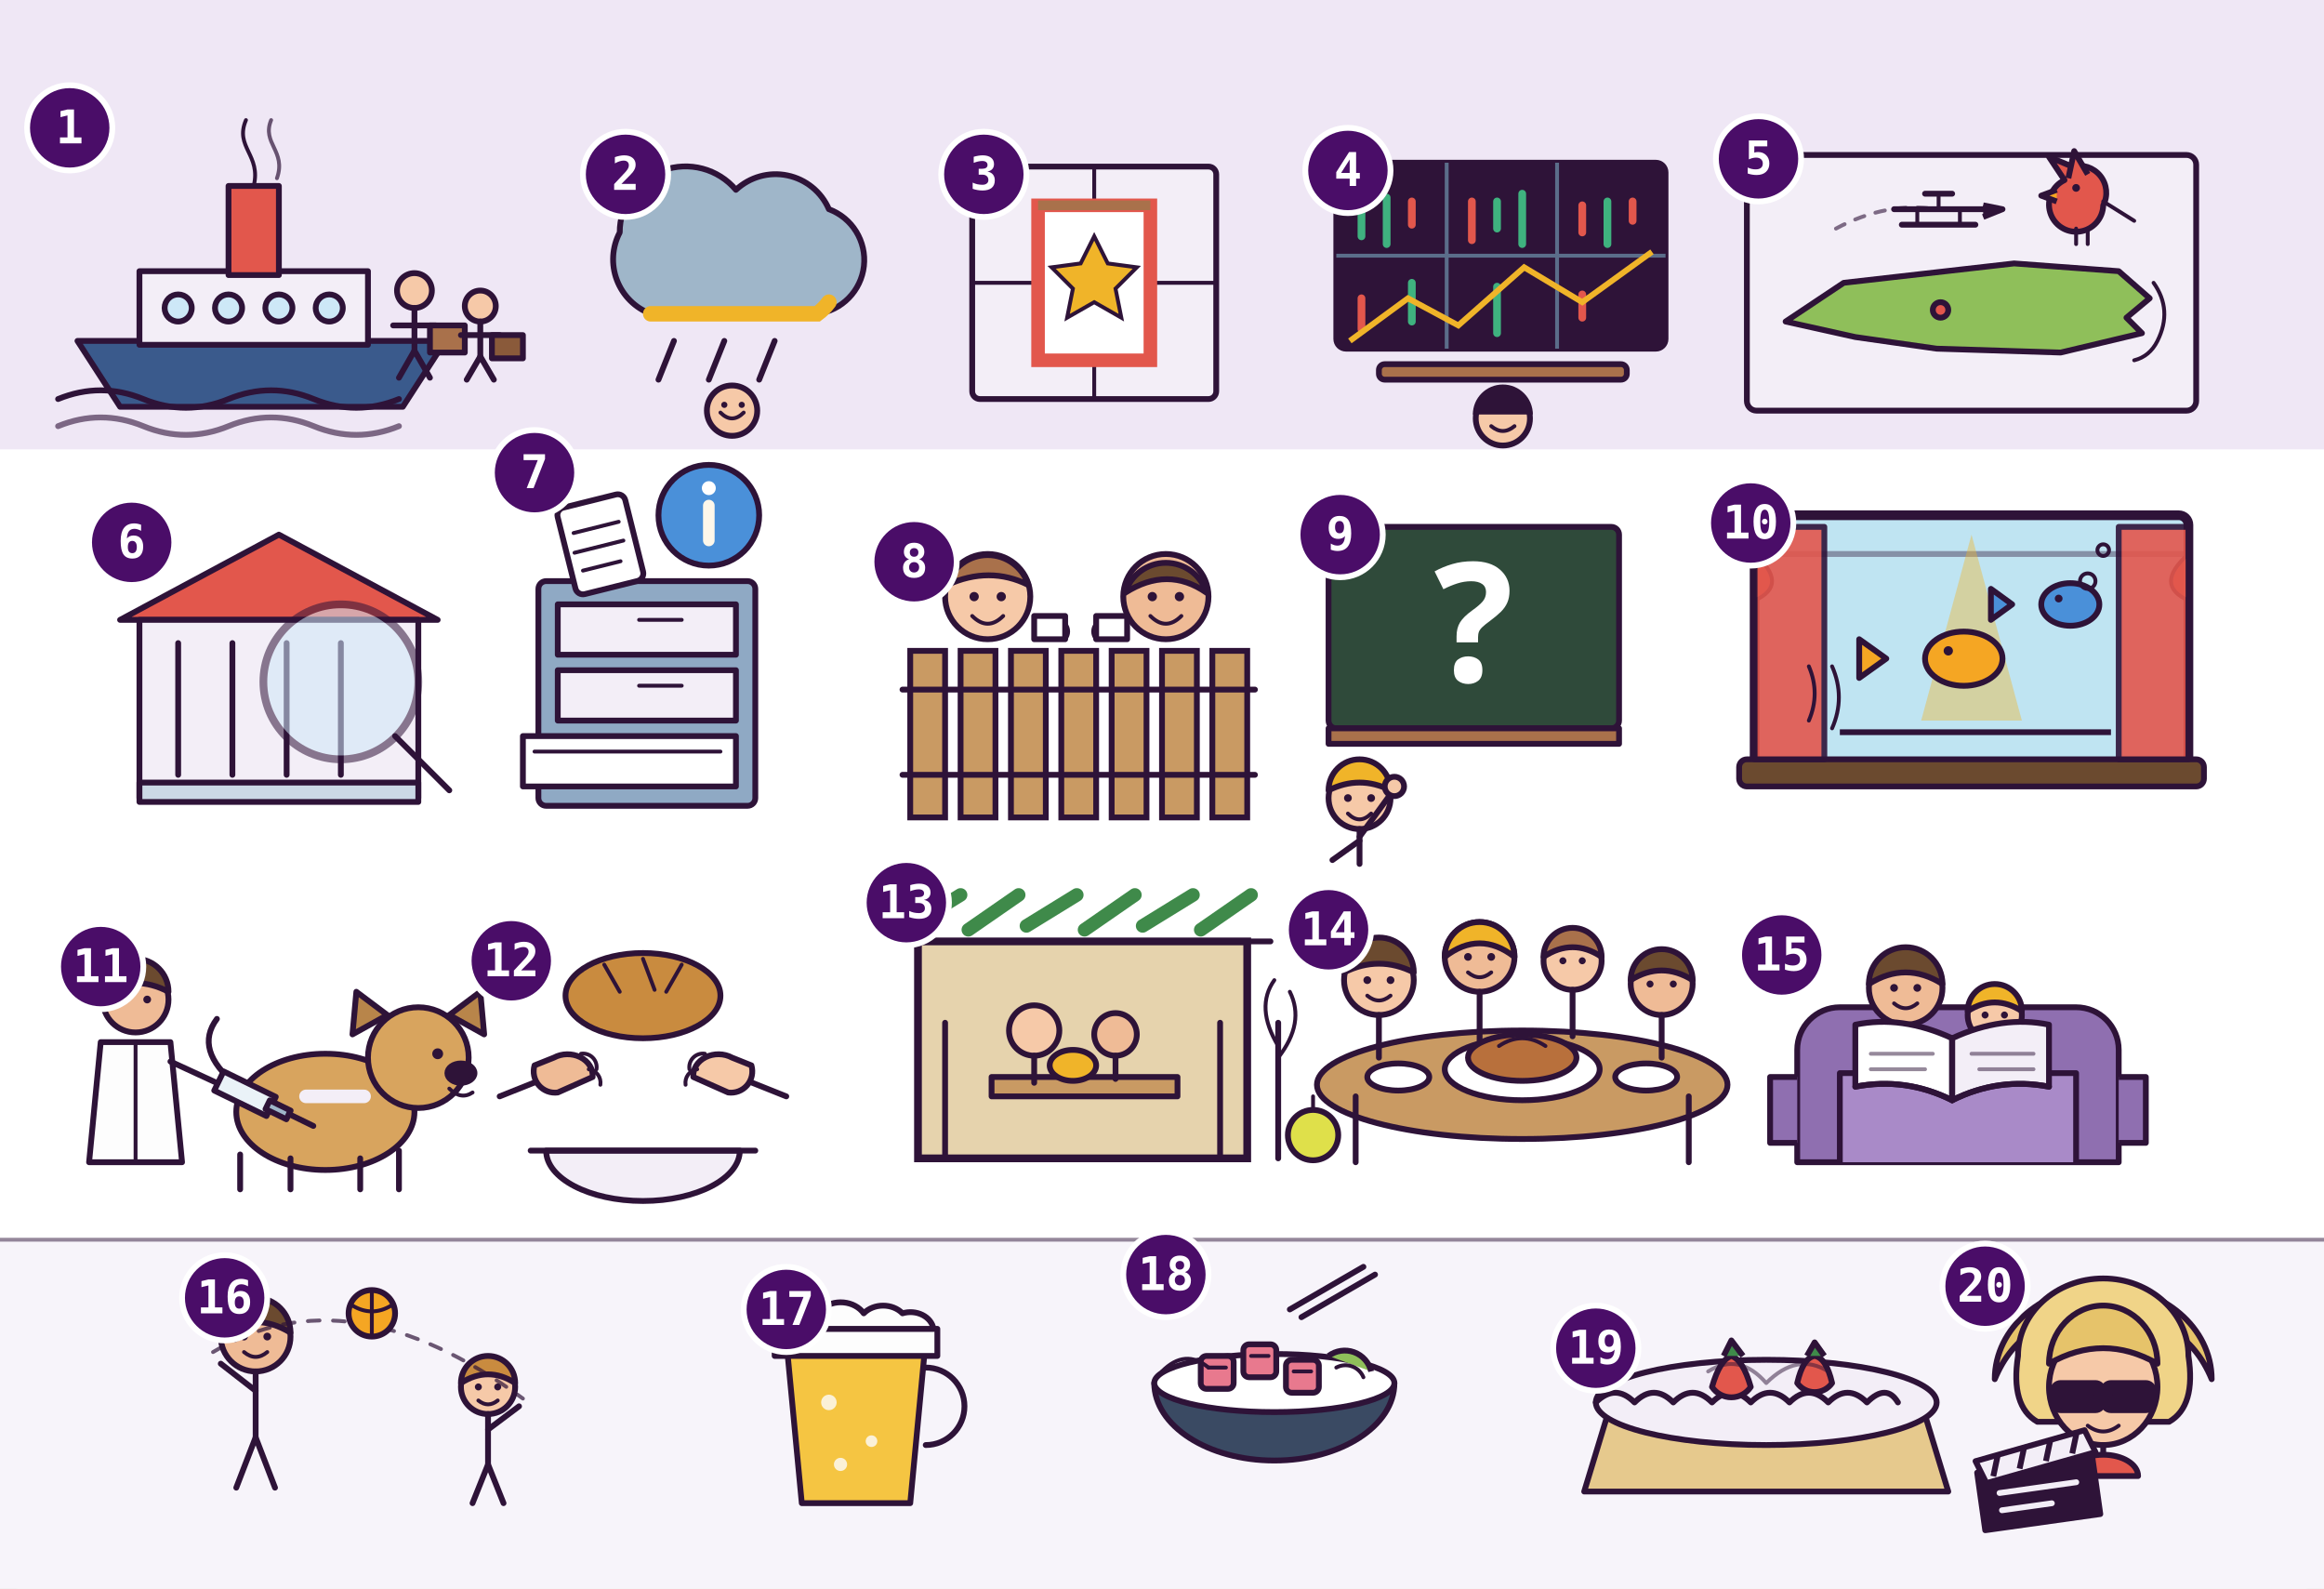
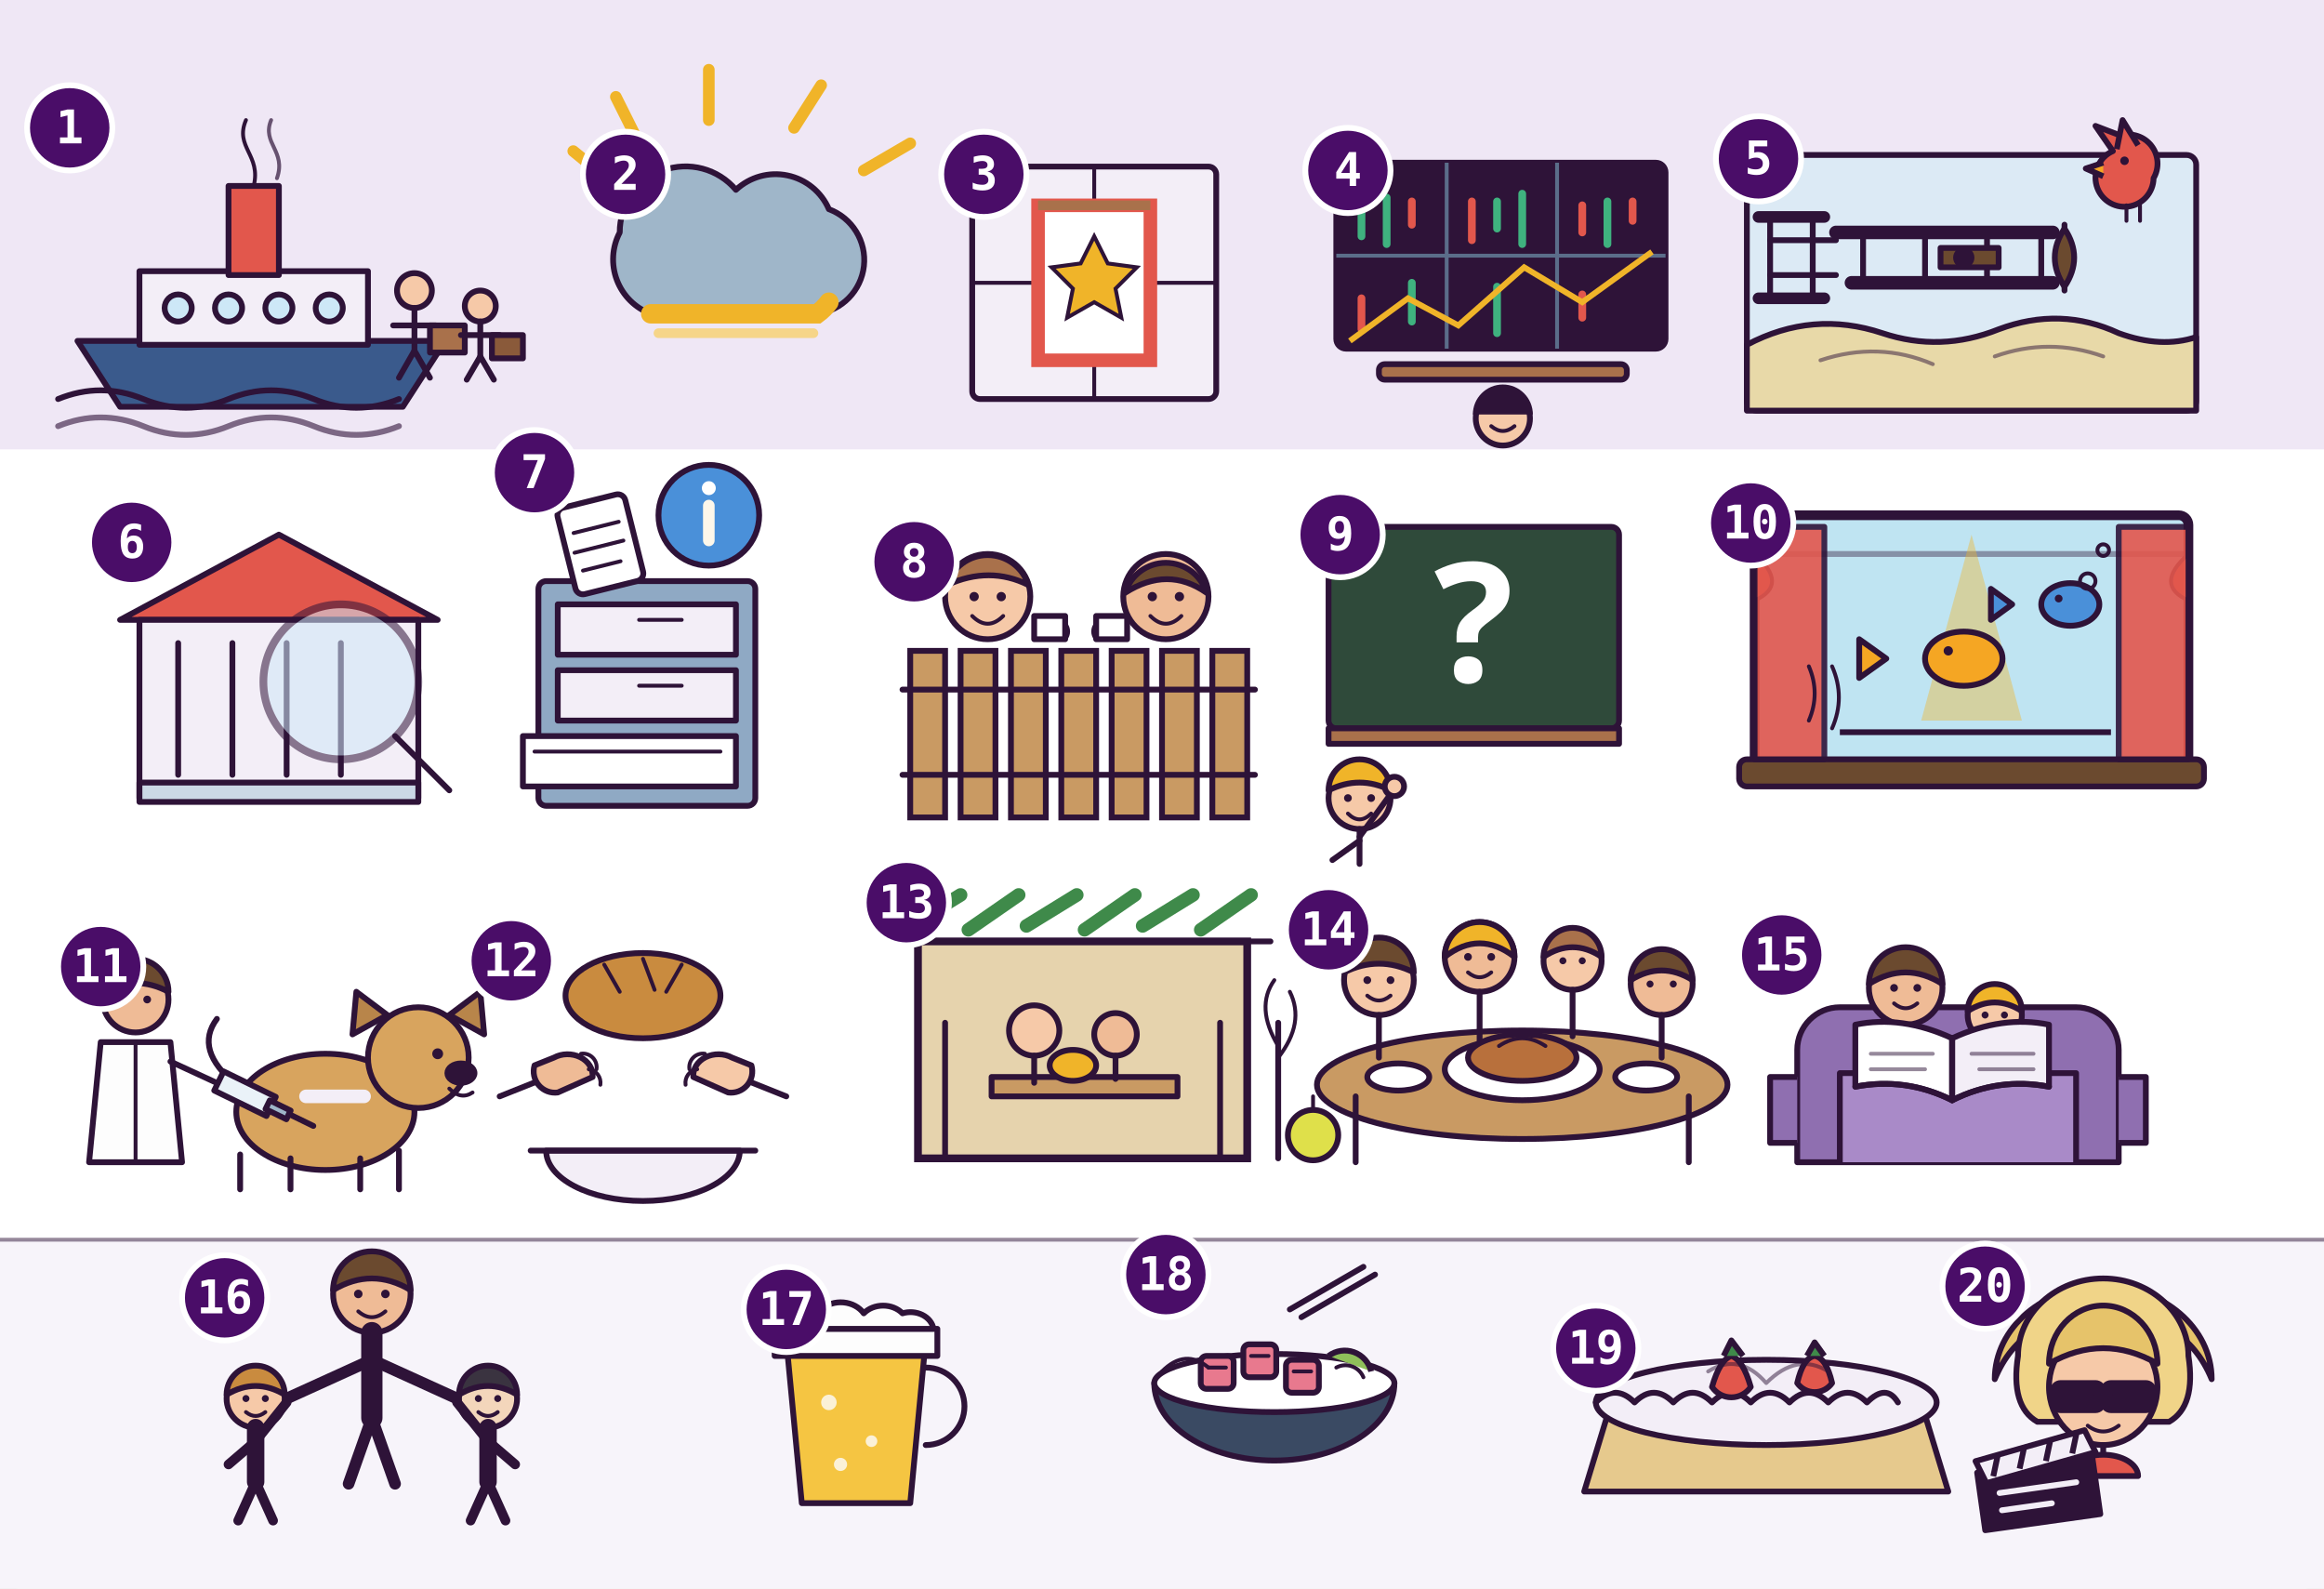
<svg xmlns="http://www.w3.org/2000/svg" viewBox="0 0 1200 820" class="scene" role="img" aria-label="A cartoon collage of nineteen things celebrated on the 28th of September">
  <defs>
    <style>
      .scene .ink   { stroke: #2e1338; stroke-width: 3; stroke-linecap: round; stroke-linejoin: round; fill: none; }
      .scene .fill  { stroke: #2e1338; stroke-width: 3; stroke-linejoin: round; }
      .scene .thin  { stroke: #2e1338; stroke-width: 2; stroke-linecap: round; fill: none; }
      .scene text   { font-family: ui-sans-serif, system-ui, sans-serif; }
      .scene .badge-bg { fill: #4a0d68; stroke: #ffffff; stroke-width: 3; }
      .scene .badge-no { fill: #ffffff; font: 700 24px ui-monospace, monospace; text-anchor: middle; }
    </style>
  </defs>
  <rect x="0" y="0" width="1200" height="820" rx="10" fill="#ffffff" />
  <rect x="0" y="0" width="1200" height="232" fill="#efe7f5" />
  <rect x="0" y="640" width="1200" height="180" fill="#f7f4fa" />
  <path d="M0 640 H1200" class="thin" opacity="0.5" />
  <g class="vig" id="vig-1">
    <path d="M40 176 h190 l-22 34 H62 Z" class="fill" fill="#3a5a8c" />
    <rect x="72" y="140" width="118" height="38" class="fill" fill="#f3eef7" />
    <rect x="118" y="96" width="26" height="46" class="fill" fill="#e2574c" />
    <path d="M131 96 c4 -16 -10 -20 -4 -34" class="thin" />
    <path d="M143 92 c5 -14 -8 -18 -3 -30" class="thin" opacity="0.7" />
    <circle cx="92" cy="159" r="7" class="fill" fill="#cde8f7" />
    <circle cx="118" cy="159" r="7" class="fill" fill="#cde8f7" />
    <circle cx="144" cy="159" r="7" class="fill" fill="#cde8f7" />
    <circle cx="170" cy="159" r="7" class="fill" fill="#cde8f7" />
    <path d="M30 206 q22 -9 44 0 t44 0 t44 0 t44 0" class="ink" stroke="#4a90d9" />
    <path d="M30 220 q22 -9 44 0 t44 0 t44 0 t44 0" class="ink" stroke="#4a90d9" opacity="0.6" />
    <g>
      <circle cx="214" cy="150" r="9" class="fill" fill="#f6c9a8" />
      <path d="M214 159 v22" class="ink" />
      <path d="M214 168 h-11 M214 168 h11" class="ink" />
      <path d="M214 181 l-8 14 M214 181 l8 14" class="ink" />
      <rect x="222" y="168" width="18" height="14" class="fill" fill="#a9714b" />
    </g>
    <g>
      <circle cx="248" cy="158" r="8" class="fill" fill="#f6c9a8" />
      <path d="M248 166 v18" class="ink" />
      <path d="M248 173 h-10 M248 173 h10" class="ink" />
      <path d="M248 184 l-7 12 M248 184 l7 12" class="ink" />
      <rect x="254" y="173" width="16" height="12" class="fill" fill="#8a5a3a" />
    </g>
  </g>
  <g class="vig" id="vig-2">
    <path d="M320 120 a34 34 0 0 1 60 -22 a30 30 0 0 1 48 10 a28 28 0 0 1 -6 54 H336 a30 30 0 0 1 -16 -42 Z" class="fill" fill="#9fb6c9" />
-     <path d="M336 162 h86 a28 28 0 0 0 6 -6" stroke="#f0b429" stroke-width="8" fill="none" stroke-linecap="round" />
-     <path d="M348 176 l-8 20 M374 176 l-8 20 M400 176 l-8 20" class="ink" stroke="#4a90d9" />
-     <g>
-       <circle cx="378" cy="212" r="13" class="fill" fill="#f6c9a8" />
-       <path d="M372 213 q6 6 12 0" class="thin" />
-       <circle cx="374" cy="209" r="1.6" fill="#2e1338" />
-       <circle cx="383" cy="209" r="1.6" fill="#2e1338" />
-     </g>
+     <g stroke="#f0b429" stroke-width="6" stroke-linecap="round" fill="none">
+       <path d="M318 96 l-22 -18 M330 74 l-12 -24 M366 62 l0 -26 M410 66 l14 -22 M446 88 l24 -14" />
+     </g>
+     <path d="M336 162 h86 a28 28 0 0 0 6 -6" stroke="#f0b429" stroke-width="10" fill="none" stroke-linecap="round" />
+     <path d="M340 172 h80" stroke="#f7d275" stroke-width="5" fill="none" stroke-linecap="round" opacity="0.85" />
  </g>
  <g class="vig" id="vig-3">
    <rect x="502" y="86" width="126" height="120" rx="4" class="fill" fill="#f3eef7" />
    <path d="M565 86 v120 M502 146 h126" class="thin" />
    <rect x="536" y="106" width="58" height="80" class="fill" fill="#ffffff" />
    <rect x="536" y="106" width="58" height="80" fill="none" stroke="#e2574c" stroke-width="7" />
    <path d="M565 122 l7 14 15 2 -11 11 3 15 -14 -8 -14 8 3 -15 -11 -11 15 -2 Z" fill="#f0b429" stroke="#2e1338" stroke-width="2" />
    <path d="M536 106 h58" stroke="#a9714b" stroke-width="5" />
  </g>
  <g class="vig" id="vig-4">
    <rect x="690" y="84" width="170" height="96" rx="5" class="fill" fill="#2e1338" />
    <path d="M747 84 v96 M804 84 v96 M690 132 h170" stroke="#5b6d8a" stroke-width="2" />
    <g stroke-linecap="round" stroke-width="4" fill="none">
      <path d="M703 122 v-16" stroke="#3fb27f" />
      <path d="M716 126 v-24" stroke="#3fb27f" />
      <path d="M729 116 v-12" stroke="#e2574c" />
      <path d="M760 124 v-20" stroke="#e2574c" />
      <path d="M773 118 v-14" stroke="#3fb27f" />
      <path d="M786 126 v-26" stroke="#3fb27f" />
      <path d="M817 120 v-14" stroke="#e2574c" />
      <path d="M830 126 v-22" stroke="#3fb27f" />
      <path d="M843 114 v-10" stroke="#e2574c" />
      <path d="M703 170 v-16" stroke="#e2574c" />
      <path d="M729 166 v-20" stroke="#3fb27f" />
      <path d="M773 172 v-24" stroke="#3fb27f" />
      <path d="M817 164 v-12" stroke="#e2574c" />
    </g>
    <path d="M697 176 l30 -22 26 14 34 -30 30 18 36 -26" stroke="#f0b429" stroke-width="3" fill="none" />
    <rect x="712" y="188" width="128" height="8" rx="3" class="fill" fill="#a9714b" />
    <g>
      <circle cx="776" cy="216" r="14" class="fill" fill="#f6c9a8" />
      <path d="M762 214 a14 14 0 0 1 28 0" class="fill" fill="#2e1338" />
      <path d="M770 220 q6 5 12 0" class="thin" />
    </g>
  </g>
  <g class="vig" id="vig-5">
-     <rect x="902" y="80" width="232" height="132" rx="5" class="fill" fill="#f3eef7" />
-     <path d="M922 166 L952 146 L1040 136 L1094 140 L1110 154 L1098 164 L1106 172              L1064 182 L1000 180 L958 174 Z" class="fill" fill="#8fbf5a" />
-     <path d="M1112 146 q10 14 2 30 q-4 8 -12 10" class="thin" stroke="#c99a63" stroke-width="3" />
-     <circle cx="1002" cy="160" r="4" class="fill" fill="#e2574c" />
-     <g>
-       <path d="M978 108 h46 M982 116 h38" class="ink" stroke-width="4" />
-       <path d="M990 108 v8 M1012 108 v8" class="thin" />
-       <path d="M1001 100 v8" class="thin" />
-       <path d="M994 100 h14" class="ink" stroke-width="3" />
-       <path d="M1024 112 l10 -4 -10 -2" class="fill" fill="#2e1338" />
-     </g>
-     <path d="M948 118 q26 -14 52 -10" class="thin" stroke-dasharray="5 6" opacity="0.6" />
-     <g>
-       <path d="M1086 106 a14 14 0 1 1 -20 -13 l-8 -12 12 5 a14 14 0 0 1 16 20 Z" class="fill" fill="#e2574c" />
-       <path d="M1068 92 l3 -14 7 12" class="fill" fill="#e2574c" />
-       <circle cx="1072" cy="97" r="2" fill="#2e1338" />
-       <path d="M1062 98 l-8 3 8 3" class="fill" fill="#f5a623" />
-       <path d="M1086 104 l16 10" class="thin" />
-       <path d="M1072 118 v8 M1078 118 v8" class="thin" />
+     <rect x="902" y="80" width="232" height="132" rx="5" class="fill" fill="#dceaf5" />
+     <path d="M902 178 q34 -18 70 -6 q30 10 60 -2 q32 -12 62 2 q22 8 40 2 v38 h-232 Z" class="fill" fill="#e8d9a8" />
+     <path d="M940 186 q30 -10 58 2 M1030 184 q28 -10 56 0" class="thin" opacity="0.5" />
+     <g>
+       <path d="M948 120 h112" class="ink" style="stroke-width:7" />
+       <path d="M956 146 h104" class="ink" style="stroke-width:7" />
+       <path d="M962 120 v26 M994 120 v26 M1026 120 v26 M1054 120 v26" class="ink" style="stroke-width:3" />
+       <path d="M1002 128 h30 v10 h-30 Z" class="fill" fill="#6b4a2f" />
+       <circle cx="1014" cy="133" r="4" class="fill" fill="#2e1338" />
+       <path d="M948 124 h-34 M948 142 h-34" class="ink" style="stroke-width:3" />
+       <path d="M908 112 h34" class="ink" style="stroke-width:6" />
+       <path d="M908 154 h34" class="ink" style="stroke-width:6" />
+       <path d="M914 112 v42 M936 112 v42" class="ink" style="stroke-width:3" />
+       <path d="M1066 116 v34" class="ink" style="stroke-width:3" />
+       <path d="M1066 118 q10 15 0 30 q-10 -15 0 -30 Z" class="fill" fill="#6b4a2f" />
+     </g>
+     <g>
+       <path d="M1112 92 a15 15 0 1 1 -21 -14 l-9 -13 13 5 a15 15 0 0 1 17 22 Z" class="fill" fill="#e2574c" />
+       <path d="M1093 77 l3 -15 8 13" class="fill" fill="#e2574c" />
+       <circle cx="1097" cy="83" r="2.2" fill="#2e1338" />
+       <path d="M1086 84 l-9 3 9 4" class="fill" fill="#f5a623" />
+       <path d="M1098 106 v8 M1105 106 v8" class="thin" />
    </g>
  </g>
  <g class="vig" id="vig-6">
    <path d="M62 320 l82 -44 82 44 Z" class="fill" fill="#e2574c" />
    <rect x="72" y="320" width="144" height="92" class="fill" fill="#f3eef7" />
    <path d="M92 332 v68 M120 332 v68 M148 332 v68 M176 332 v68" class="ink" stroke-width="7" stroke="#cbd8e6" />
    <rect x="72" y="404" width="144" height="10" class="fill" fill="#cbd8e6" />
    <g>
      <circle cx="176" cy="352" r="40" fill="#cde8f7" opacity="0.55" stroke="#2e1338" stroke-width="4" />
      <path d="M204 380 l28 28" class="ink" stroke-width="9" />
    </g>
  </g>
  <g class="vig" id="vig-7">
    <rect x="278" y="300" width="112" height="116" rx="4" class="fill" fill="#8fa9c4" />
    <rect x="288" y="312" width="92" height="26" class="fill" fill="#f3eef7" />
    <rect x="288" y="346" width="92" height="26" class="fill" fill="#f3eef7" />
    <rect x="270" y="380" width="110" height="26" class="fill" fill="#ffffff" />
    <path d="M330 320 h22 M330 354 h22" class="thin" />
    <path d="M276 388 h96" class="thin" />
    <g>
      <rect x="292" y="258" width="36" height="46" rx="4" class="fill" fill="#ffffff" transform="rotate(-14 310 281)" />
      <path d="M298 272 h24 M296 282 h26 M298 292 h20" class="thin" transform="rotate(-14 310 281)" />
    </g>
    <g>
      <circle cx="366" cy="266" r="26" class="fill" fill="#4a90d9" />
      <circle cx="366" cy="252" r="3.6" fill="#ffffff" />
      <path d="M366 261 v18" stroke="#fdf7ea" stroke-width="6" stroke-linecap="round" />
    </g>
  </g>
  <g class="vig" id="vig-8">
    <g fill="#c99a63" stroke="#2e1338" stroke-width="3">
      <rect x="470" y="336" width="18" height="86" />
      <rect x="496" y="336" width="18" height="86" />
      <rect x="522" y="336" width="18" height="86" />
      <rect x="548" y="336" width="18" height="86" />
      <rect x="574" y="336" width="18" height="86" />
      <rect x="600" y="336" width="18" height="86" />
      <rect x="626" y="336" width="18" height="86" />
    </g>
    <path d="M466 356 h182 M466 400 h182" class="ink" stroke="#a9714b" />
    <g>
      <circle cx="510" cy="308" r="22" class="fill" fill="#f6c9a8" />
      <path d="M489 302 a22 22 0 0 1 42 0 q-20 -10 -42 0 Z" class="fill" fill="#a9714b" />
      <circle cx="503" cy="308" r="2.4" fill="#2e1338" />
      <circle cx="517" cy="308" r="2.4" fill="#2e1338" />
      <path d="M502 318 q8 8 16 0" class="thin" />
      <path d="M534 330 h16 v-12 h-16 Z" class="fill" fill="#ffffff" />
      <path d="M550 322 a6 6 0 0 1 0 8" class="thin" />
    </g>
    <g>
      <circle cx="602" cy="308" r="22" class="fill" fill="#efbb96" />
      <path d="M581 306 a22 22 0 0 1 42 0 q-20 -14 -42 0 Z" class="fill" fill="#6b4a2f" />
      <circle cx="595" cy="308" r="2.4" fill="#2e1338" />
      <circle cx="609" cy="308" r="2.4" fill="#2e1338" />
      <path d="M594 318 q8 8 16 0" class="thin" />
      <path d="M566 330 h16 v-12 h-16 Z" class="fill" fill="#ffffff" />
      <path d="M566 322 a6 6 0 0 0 0 8" class="thin" />
    </g>
  </g>
  <g class="vig" id="vig-9">
    <rect x="686" y="272" width="150" height="104" rx="4" class="fill" fill="#2f4a3a" />
    <text x="761" y="352" text-anchor="middle" font-size="86" font-weight="700" fill="#ffffff">?</text>
    <rect x="686" y="376" width="150" height="8" class="fill" fill="#a9714b" />
    <g>
      <circle cx="702" cy="412" r="16" class="fill" fill="#f6c9a8" />
      <path d="M686 408 a16 16 0 0 1 32 0 q-16 -8 -32 0 Z" class="fill" fill="#f0b429" />
      <circle cx="696" cy="412" r="2" fill="#2e1338" />
      <circle cx="708" cy="412" r="2" fill="#2e1338" />
      <path d="M696 420 q6 6 12 0" class="thin" />
      <path d="M702 428 v18" class="ink" />
      <path d="M702 434 l-14 10" class="ink" />
      <path d="M702 432 l16 -22" class="ink" />
      <circle cx="720" cy="406" r="5" class="fill" fill="#f6c9a8" />
    </g>
  </g>
  <g class="vig" id="vig-10">
    <rect x="906" y="266" width="224" height="132" rx="5" class="fill" fill="#bfe4f2" />
    <rect x="906" y="266" width="224" height="132" rx="5" fill="none" stroke="#2e1338" stroke-width="5" />
    <rect x="898" y="392" width="240" height="14" rx="4" class="fill" fill="#6b4a2f" />
    <path d="M906 286 h224" stroke="#2e1338" stroke-width="3" opacity="0.4" />
    <path d="M906 286 q18 16 0 24 Z M1130 286 q-18 16 0 24 Z" fill="#e2574c" stroke="#2e1338" stroke-width="2" />
    <rect x="906" y="272" width="36" height="120" class="fill" fill="#e2574c" opacity="0.9" />
    <rect x="1094" y="272" width="36" height="120" class="fill" fill="#e2574c" opacity="0.9" />
    <path d="M950 378 h140" class="fill" fill="none" stroke="#c99a63" stroke-width="8" />
    <path d="M1018 276 l-26 96 h52 Z" fill="#f0b429" opacity="0.4" />
    <g>
      <path d="M994 340 a20 14 0 1 1 0 0.1 Z" class="fill" fill="#f5a623" />
      <path d="M974 340 l-14 -10 v20 Z" class="fill" fill="#f5a623" />
      <circle cx="1006" cy="336" r="2.4" fill="#2e1338" />
    </g>
    <g>
      <path d="M1054 312 a15 11 0 1 1 0 0.1 Z" class="fill" fill="#4a90d9" />
      <path d="M1039 312 l-11 -8 v16 Z" class="fill" fill="#4a90d9" />
      <circle cx="1063" cy="309" r="2" fill="#2e1338" />
    </g>
    <path d="M934 372 q6 -14 0 -28 M946 376 q7 -16 0 -32" class="thin" stroke="#3fb27f" />
    <circle cx="1078" cy="300" r="4" class="thin" />
    <circle cx="1086" cy="284" r="3" class="thin" />
  </g>
  <g class="vig" id="vig-11">
    <g>
      <ellipse cx="168" cy="574" rx="46" ry="30" class="fill" fill="#d8a45e" />
      <circle cx="216" cy="546" r="26" class="fill" fill="#d8a45e" />
      <path d="M232 524 l16 -12 2 22 Z" class="fill" fill="#b8854a" />
      <path d="M200 524 l-16 -12 -2 22 Z" class="fill" fill="#b8854a" />
      <circle cx="226" cy="544" r="2.8" fill="#2e1338" />
      <ellipse cx="238" cy="554" rx="7" ry="5" class="fill" fill="#2e1338" />
      <path d="M232 562 q6 6 12 2" class="thin" />
      <path d="M124 596 v18 M150 598 v16 M186 598 v16 M206 594 v20" class="ink" stroke-width="7" />
      <path d="M122 560 q-22 -18 -10 -34" class="ink" stroke-width="5" />
      <path d="M158 566 h30" stroke="#f3eef7" stroke-width="7" stroke-linecap="round" />
    </g>
    <g>
      <circle cx="70" cy="516" r="17" class="fill" fill="#efbb96" />
      <path d="M53 512 a17 17 0 0 1 34 0 q-17 -9 -34 0 Z" class="fill" fill="#6b4a2f" />
      <circle cx="64" cy="516" r="2" fill="#2e1338" />
      <circle cx="76" cy="516" r="2" fill="#2e1338" />
      <path d="M52 538 h36 l6 62 H46 Z" class="fill" fill="#fdfdfd" />
      <path d="M70 538 v62" class="thin" />
      <path d="M88 548 l26 12" class="ink" />
      <g transform="rotate(26 120 562)">
        <rect x="112" y="556" width="30" height="11" class="fill" fill="#eaf2f8" />
        <rect x="140" y="559" width="12" height="5" class="fill" fill="#9fb6c9" />
        <path d="M152 561 h14" class="ink" stroke-width="2" />
      </g>
    </g>
  </g>
  <g class="vig" id="vig-12">
    <path d="M282 594 a50 26 0 0 0 100 0 Z" class="fill" fill="#f3eef7" />
    <path d="M274 594 h116" class="ink" stroke-width="5" />
    <g>
      <ellipse cx="332" cy="514" rx="40" ry="22" class="fill" fill="#c98b3f" />
      <path d="M312 498 l8 14 M332 495 l6 16 M352 498 l-8 14" class="thin" stroke="#8a5a3a" />
    </g>
    <g>
      <path d="M258 566 l30 -12" class="ink" stroke-width="12" stroke="#efbb96" />
      <path d="M286 546 a13 11 0 0 1 20 10 l-18 8 a11 11 0 0 1 -12 -14 Z" class="fill" fill="#efbb96" />
      <path d="M300 544 a7 7 0 0 1 8 8 M304 552 a7 7 0 0 1 6 8" class="thin" />
    </g>
    <g>
      <path d="M406 566 l-30 -12" class="ink" stroke-width="12" stroke="#f6c9a8" />
      <path d="M378 546 a13 11 0 0 0 -20 10 l18 8 a11 11 0 0 0 12 -14 Z" class="fill" fill="#f6c9a8" />
      <path d="M364 544 a7 7 0 0 0 -8 8 M360 552 a7 7 0 0 0 -6 8" class="thin" />
    </g>
  </g>
  <g class="vig" id="vig-13">
    <rect x="474" y="486" width="170" height="112" class="fill" fill="#e6d3ad" />
    <rect x="474" y="486" width="170" height="112" fill="none" stroke="#2e1338" stroke-width="4" />
    <path d="M462 486 h194" class="ink" stroke-width="5" />
    <g stroke="#3f8a4a" stroke-width="7" stroke-linecap="round">
      <path d="M470 478 l26 -16" />
      <path d="M500 480 l26 -18" />
      <path d="M530 478 l26 -16" />
      <path d="M560 480 l26 -18" />
      <path d="M590 478 l26 -16" />
      <path d="M620 480 l26 -18" />
    </g>
    <path d="M488 598 v-70 M630 598 v-70" class="ink" stroke="#a9714b" stroke-width="6" />
    <rect x="512" y="556" width="96" height="10" class="fill" fill="#c99a63" />
    <g>
      <circle cx="534" cy="532" r="13" class="fill" fill="#f6c9a8" />
      <path d="M534 545 v14" class="ink" />
      <circle cx="576" cy="534" r="11" class="fill" fill="#efbb96" />
      <path d="M576 545 v12" class="ink" />
    </g>
    <ellipse cx="554" cy="550" rx="12" ry="8" class="fill" fill="#f0b429" />
    <g>
      <path d="M660 598 v-70" class="ink" stroke="#3f8a4a" stroke-width="5" />
      <path d="M660 540 q-12 -20 -2 -34 M660 546 q14 -18 6 -34" class="thin" stroke="#3f8a4a" />
      <circle cx="678" cy="586" r="13" class="fill" fill="#dfe04a" />
      <path d="M678 573 v-7" class="thin" stroke="#3f8a4a" />
    </g>
  </g>
  <g class="vig" id="vig-14">
    <ellipse cx="786" cy="560" rx="106" ry="28" class="fill" fill="#c99a63" />
    <path d="M700 566 v34 M872 566 v34" class="ink" stroke="#a9714b" stroke-width="7" />
    <ellipse cx="786" cy="552" rx="40" ry="16" class="fill" fill="#ffffff" />
    <ellipse cx="786" cy="546" rx="28" ry="12" class="fill" fill="#b8703c" />
    <path d="M774 540 q12 -8 24 0" class="thin" />
    <ellipse cx="722" cy="556" rx="16" ry="7" class="fill" fill="#ffffff" />
    <ellipse cx="850" cy="556" rx="16" ry="7" class="fill" fill="#ffffff" />
    <g>
      <circle cx="712" cy="506" r="18" class="fill" fill="#f6c9a8" />
      <path d="M694 502 a18 18 0 0 1 36 0 q-18 -9 -36 0 Z" class="fill" fill="#6b4a2f" />
      <circle cx="706" cy="506" r="2" fill="#2e1338" />
      <circle cx="718" cy="506" r="2" fill="#2e1338" />
      <path d="M706 514 q6 5 12 0" class="thin" />
      <path d="M712 524 v22" class="ink" stroke-width="8" stroke="#4a90d9" />
    </g>
    <g>
      <circle cx="764" cy="494" r="18" class="fill" fill="#efbb96" />
      <path d="M746 494 a18 18 0 0 1 36 0 q-18 -14 -36 0 Z" class="fill" fill="#f0b429" />
      <circle cx="758" cy="494" r="2" fill="#2e1338" />
      <circle cx="770" cy="494" r="2" fill="#2e1338" />
      <path d="M758 502 q6 5 12 0" class="thin" />
      <path d="M764 512 v26" class="ink" stroke-width="8" stroke="#e2574c" />
    </g>
    <g>
      <circle cx="812" cy="496" r="15" class="fill" fill="#f6c9a8" />
      <path d="M797 494 a15 15 0 0 1 30 0 q-15 -10 -30 0 Z" class="fill" fill="#a9714b" />
      <circle cx="807" cy="496" r="1.8" fill="#2e1338" />
      <circle cx="817" cy="496" r="1.8" fill="#2e1338" />
      <path d="M812 511 v24" class="ink" stroke-width="7" stroke="#3fb27f" />
    </g>
    <g>
      <circle cx="858" cy="508" r="16" class="fill" fill="#efbb96" />
      <path d="M842 506 a16 16 0 0 1 32 0 q-16 -10 -32 0 Z" class="fill" fill="#6b4a2f" />
      <circle cx="852" cy="508" r="1.8" fill="#2e1338" />
      <circle cx="864" cy="508" r="1.8" fill="#2e1338" />
      <path d="M858 524 v22" class="ink" stroke-width="8" stroke="#8f6fb0" />
    </g>
  </g>
  <g class="vig" id="vig-15">
    <path d="M928 600 v-58 a22 22 0 0 1 22 -22 h122 a22 22 0 0 1 22 22 v58 Z" class="fill" fill="#8f6fb0" />
    <path d="M950 600 v-46 h122 v46" class="fill" fill="#a98ac8" />
    <path d="M928 556 h-14 v34 h14 M1094 556 h14 v34 h-14" class="fill" fill="#8f6fb0" />
    <g>
      <circle cx="984" cy="510" r="19" class="fill" fill="#efbb96" />
      <path d="M965 508 a19 19 0 0 1 38 0 q-19 -12 -38 0 Z" class="fill" fill="#6b4a2f" />
      <circle cx="978" cy="510" r="2" fill="#2e1338" />
      <circle cx="990" cy="510" r="2" fill="#2e1338" />
      <path d="M978 518 q6 5 12 0" class="thin" />
    </g>
    <g>
      <circle cx="1030" cy="524" r="14" class="fill" fill="#f6c9a8" />
      <path d="M1016 522 a14 14 0 0 1 28 0 q-14 -9 -28 0 Z" class="fill" fill="#f0b429" />
      <circle cx="1025" cy="524" r="1.8" fill="#2e1338" />
      <circle cx="1035" cy="524" r="1.8" fill="#2e1338" />
      <path d="M1025 531 q5 4 10 0" class="thin" />
    </g>
    <g>
      <path d="M1008 536 q-26 -12 -50 -7 v32 q26 -5 50 7 Z" class="fill" fill="#ffffff" />
      <path d="M1008 536 q26 -12 50 -7 v32 q-26 -5 -50 7 Z" class="fill" fill="#f3eef7" />
      <path d="M958 561 q26 -5 50 7 q24 -12 50 -7" class="ink" style="stroke-width:3" fill="none" />
      <path d="M1008 536 v32" class="ink" style="stroke-width:3" />
      <path d="M966 544 h32 M966 552 h28" class="thin" style="stroke-width:2" opacity="0.5" />
      <path d="M1018 544 h32 M1022 552 h28" class="thin" style="stroke-width:2" opacity="0.5" />
    </g>
  </g>
  <g class="vig" id="vig-16">
    <g>
-       <circle cx="132" cy="690" r="18" class="fill" fill="#efbb96" />
-       <path d="M114 688 a18 18 0 0 1 36 0 q-18 -11 -36 0 Z" class="fill" fill="#6b4a2f" />
-       <circle cx="126" cy="690" r="2" fill="#2e1338" />
-       <circle cx="138" cy="690" r="2" fill="#2e1338" />
-       <path d="M126 698 q6 5 12 0" class="thin" />
-       <path d="M132 708 v34" class="ink" stroke-width="9" stroke="#4a90d9" />
-       <path d="M132 718 l-18 -14" class="ink" />
-       <path d="M132 742 l-10 26 M132 742 l10 26" class="ink" />
-     </g>
-     <g>
-       <circle cx="252" cy="716" r="14" class="fill" fill="#f6c9a8" />
-       <path d="M238 714 a14 14 0 0 1 28 0 q-14 -9 -28 0 Z" class="fill" fill="#c98b3f" />
-       <circle cx="247" cy="716" r="1.8" fill="#2e1338" />
-       <circle cx="257" cy="716" r="1.8" fill="#2e1338" />
-       <path d="M247 723 q5 4 10 0" class="thin" />
-       <path d="M252 730 v26" class="ink" stroke-width="8" stroke="#e2574c" />
-       <path d="M252 738 l16 -12" class="ink" />
-       <path d="M252 756 l-8 20 M252 756 l8 20" class="ink" />
-     </g>
-     <path d="M110 698 q70 -42 160 24" class="thin" stroke-dasharray="6 7" opacity="0.7" />
-     <circle cx="192" cy="678" r="12" class="fill" fill="#f5a623" />
-     <path d="M182 674 q10 6 20 0 M192 666 v24" class="thin" />
+       <circle cx="192" cy="668" r="20" class="fill" fill="#efbb96" />
+       <path d="M172 666 a20 20 0 0 1 40 0 q-20 -12 -40 0 Z" class="fill" fill="#6b4a2f" />
+       <circle cx="185" cy="668" r="2.2" fill="#2e1338" />
+       <circle cx="199" cy="668" r="2.2" fill="#2e1338" />
+       <path d="M185 677 q7 6 14 0" class="thin" />
+       <path d="M192 688 v44" class="ink" style="stroke-width:11" stroke="#4a90d9" />
+       <path d="M192 702 l-44 20 M192 702 l44 20" class="ink" style="stroke-width:6" />
+       <path d="M192 732 l-12 34 M192 732 l12 34" class="ink" style="stroke-width:6" />
+     </g>
+     <g>
+       <circle cx="132" cy="722" r="15" class="fill" fill="#f6c9a8" />
+       <path d="M117 720 a15 15 0 0 1 30 0 q-15 -9 -30 0 Z" class="fill" fill="#c98b3f" />
+       <circle cx="127" cy="722" r="1.8" fill="#2e1338" />
+       <circle cx="137" cy="722" r="1.8" fill="#2e1338" />
+       <path d="M127 729 q5 4 10 0" class="thin" />
+       <path d="M132 737 v28" class="ink" style="stroke-width:9" stroke="#e2574c" />
+       <path d="M132 744 l16 -20 M132 744 l-14 12" class="ink" style="stroke-width:5" />
+       <path d="M132 765 l-9 20 M132 765 l9 20" class="ink" style="stroke-width:5" />
+     </g>
+     <g>
+       <circle cx="252" cy="722" r="15" class="fill" fill="#f3d6bb" />
+       <path d="M237 720 a15 15 0 0 1 30 0 q-15 -9 -30 0 Z" class="fill" fill="#3a3340" />
+       <circle cx="247" cy="722" r="1.8" fill="#2e1338" />
+       <circle cx="257" cy="722" r="1.8" fill="#2e1338" />
+       <path d="M247 729 q5 4 10 0" class="thin" />
+       <path d="M252 737 v28" class="ink" style="stroke-width:9" stroke="#3fb27f" />
+       <path d="M252 744 l-16 -20 M252 744 l14 12" class="ink" style="stroke-width:5" />
+       <path d="M252 765 l-9 20 M252 765 l9 20" class="ink" style="stroke-width:5" />
+     </g>
  </g>
  <g class="vig" id="vig-17">
    <path d="M406 692 h72 l-8 84 h-56 Z" class="fill" fill="#f5c542" />
    <path d="M400 686 h84 v14 h-84 Z" class="fill" fill="#fdfdfd" />
    <path d="M404 686 a14 12 0 0 1 20 -10 a14 12 0 0 1 22 2 a13 11 0 0 1 20 0 a12 10 0 0 1 16 8 Z" class="fill" fill="#fdfdfd" />
    <path d="M478 706 a20 20 0 0 1 0 40" class="ink" stroke-width="7" />
    <circle cx="428" cy="724" r="4" fill="#fdfdfd" opacity="0.8" />
    <circle cx="450" cy="744" r="3" fill="#fdfdfd" opacity="0.8" />
    <circle cx="434" cy="756" r="3.4" fill="#fdfdfd" opacity="0.8" />
  </g>
  <g class="vig" id="vig-18">
    <path d="M596 714 a62 40 0 0 0 124 0 Z" class="fill" fill="#3a4a63" />
    <ellipse cx="658" cy="714" rx="62" ry="15" class="fill" fill="#ffffff" />
    <g>
      <rect x="620" y="700" width="17" height="17" rx="3" class="fill" fill="#e8798e" />
      <rect x="642" y="694" width="17" height="17" rx="3" class="fill" fill="#e8798e" />
      <rect x="664" y="702" width="17" height="17" rx="3" class="fill" fill="#e8798e" />
      <path d="M624 706 h9 M646 700 h9 M668 708 h9" class="thin" stroke="#fdf7ea" stroke-width="2" />
    </g>
    <path d="M686 700 a14 14 0 0 1 22 8" class="fill" fill="#8fbf5a" />
    <path d="M690 706 a10 10 0 0 1 14 5" class="thin" stroke="#5c8a36" />
    <path d="M600 708 q12 -12 24 -2" class="thin" stroke="#2f4a3a" stroke-width="4" />
    <path d="M666 676 l38 -22 M672 680 l38 -22" class="ink" stroke="#a9714b" stroke-width="4" />
  </g>
  <g class="vig" id="vig-19">
    <path d="M818 770 h188 l-14 -46 H832 Z" class="fill" fill="#e6c98d" />
    <ellipse cx="912" cy="724" rx="88" ry="22" class="fill" fill="#f3eef7" />
    <path d="M824 724 q10 -10 20 0 q10 -10 20 0 q10 -10 20 0 q10 -10 20 0 q10 -10 20 0 q10 -10 20 0 q10 -10 20 0 q10 -10 16 0" class="ink" stroke="#c99a63" stroke-width="4" />
    <g>
      <path d="M884 716 a12 12 0 0 0 20 0 q-4 -14 -10 -16 q-6 2 -10 16 Z" class="fill" fill="#e2574c" />
      <path d="M890 700 l4 -8 6 8" class="fill" fill="#3f8a4a" />
      <path d="M928 714 a11 11 0 0 0 18 0 q-3 -13 -9 -14 q-6 1 -9 14 Z" class="fill" fill="#e2574c" />
      <path d="M933 700 l4 -7 5 7" class="fill" fill="#3f8a4a" />
    </g>
    <path d="M912 714 q-14 -16 -30 -6 M912 714 q16 -16 32 -6" class="thin" opacity="0.5" />
  </g>
  <g class="vig" id="vig-20">
    <path d="M1030 712 a56 48 0 0 1 112 0 q-14 -34 -56 -34 t-56 34 Z" class="fill" fill="#e6c36a" />
    <path d="M1042 700 a44 40 0 0 1 88 0 q4 26 -10 34 h-68 q-14 -8 -10 -34 Z" class="fill" fill="#f0d488" />
    <ellipse cx="1086" cy="716" rx="28" ry="30" class="fill" fill="#f6c9a8" />
    <path d="M1058 704 a28 30 0 0 1 56 0 q-28 -16 -56 0 Z" class="fill" fill="#e6c36a" />
    <path d="M1064 714 h18 a4 4 0 0 1 4 4 v6 a4 4 0 0 1 -4 4 h-18 a4 4 0 0 1 -4 -4 v-6 a4 4 0 0 1 4 -4 Z" class="fill" fill="#2e1338" />
    <path d="M1090 714 h18 a4 4 0 0 1 4 4 v6 a4 4 0 0 1 -4 4 h-18 a4 4 0 0 1 -4 -4 v-6 a4 4 0 0 1 4 -4 Z" class="fill" fill="#2e1338" />
    <path d="M1082 720 h8" class="thin" />
    <path d="M1078 736 q8 6 16 0" class="thin" />
    <path d="M1086 746 v8" class="ink" />
    <path d="M1068 762 a18 11 0 0 1 36 0 Z" class="fill" fill="#e2574c" />
    <g transform="rotate(-8 1052 766)">
      <rect x="1022" y="756" width="60" height="30" class="fill" fill="#2e1338" />
      <path d="M1022 750 l58 -8 4 12 -58 8 Z" class="fill" fill="#f3eef7" />
      <path d="M1034 748 l-4 11 M1048 746 l-4 11 M1062 744 l-4 11 M1076 742 l-4 11" stroke="#2e1338" stroke-width="3" />
      <path d="M1032 768 h40 M1032 777 h26" stroke="#f3eef7" stroke-width="3" stroke-linecap="round" />
    </g>
  </g>
  <g class="badges">
    <g>
      <circle cx="36" cy="66" r="22" class="badge-bg" />
      <text x="36" y="74" class="badge-no">1</text>
    </g>
    <g>
      <circle cx="323" cy="90" r="22" class="badge-bg" />
      <text x="323" y="98" class="badge-no">2</text>
    </g>
    <g>
      <circle cx="508" cy="90" r="22" class="badge-bg" />
      <text x="508" y="98" class="badge-no">3</text>
    </g>
    <g>
      <circle cx="696" cy="88" r="22" class="badge-bg" />
      <text x="696" y="96" class="badge-no">4</text>
    </g>
    <g>
      <circle cx="908" cy="82" r="22" class="badge-bg" />
      <text x="908" y="90" class="badge-no">5</text>
    </g>
    <g>
      <circle cx="68" cy="280" r="22" class="badge-bg" />
      <text x="68" y="288" class="badge-no">6</text>
    </g>
    <g>
      <circle cx="276" cy="244" r="22" class="badge-bg" />
      <text x="276" y="252" class="badge-no">7</text>
    </g>
    <g>
      <circle cx="472" cy="290" r="22" class="badge-bg" />
      <text x="472" y="298" class="badge-no">8</text>
    </g>
    <g>
      <circle cx="692" cy="276" r="22" class="badge-bg" />
      <text x="692" y="284" class="badge-no">9</text>
    </g>
    <g>
      <circle cx="904" cy="270" r="22" class="badge-bg" />
      <text x="904" y="278" class="badge-no">10</text>
    </g>
    <g>
      <circle cx="52" cy="499" r="22" class="badge-bg" />
      <text x="52" y="507" class="badge-no">11</text>
    </g>
    <g>
      <circle cx="264" cy="496" r="22" class="badge-bg" />
      <text x="264" y="504" class="badge-no">12</text>
    </g>
    <g>
      <circle cx="468" cy="466" r="22" class="badge-bg" />
      <text x="468" y="474" class="badge-no">13</text>
    </g>
    <g>
      <circle cx="686" cy="480" r="22" class="badge-bg" />
      <text x="686" y="488" class="badge-no">14</text>
    </g>
    <g>
      <circle cx="920" cy="493" r="22" class="badge-bg" />
      <text x="920" y="501" class="badge-no">15</text>
    </g>
    <g>
      <circle cx="116" cy="670" r="22" class="badge-bg" />
      <text x="116" y="678" class="badge-no">16</text>
    </g>
    <g>
      <circle cx="406" cy="676" r="22" class="badge-bg" />
      <text x="406" y="684" class="badge-no">17</text>
    </g>
    <g>
      <circle cx="602" cy="658" r="22" class="badge-bg" />
      <text x="602" y="666" class="badge-no">18</text>
    </g>
    <g>
      <circle cx="824" cy="696" r="22" class="badge-bg" />
      <text x="824" y="704" class="badge-no">19</text>
    </g>
    <g>
      <circle cx="1025" cy="664" r="22" class="badge-bg" />
      <text x="1025" y="672" class="badge-no">20</text>
    </g>
  </g>
</svg>
